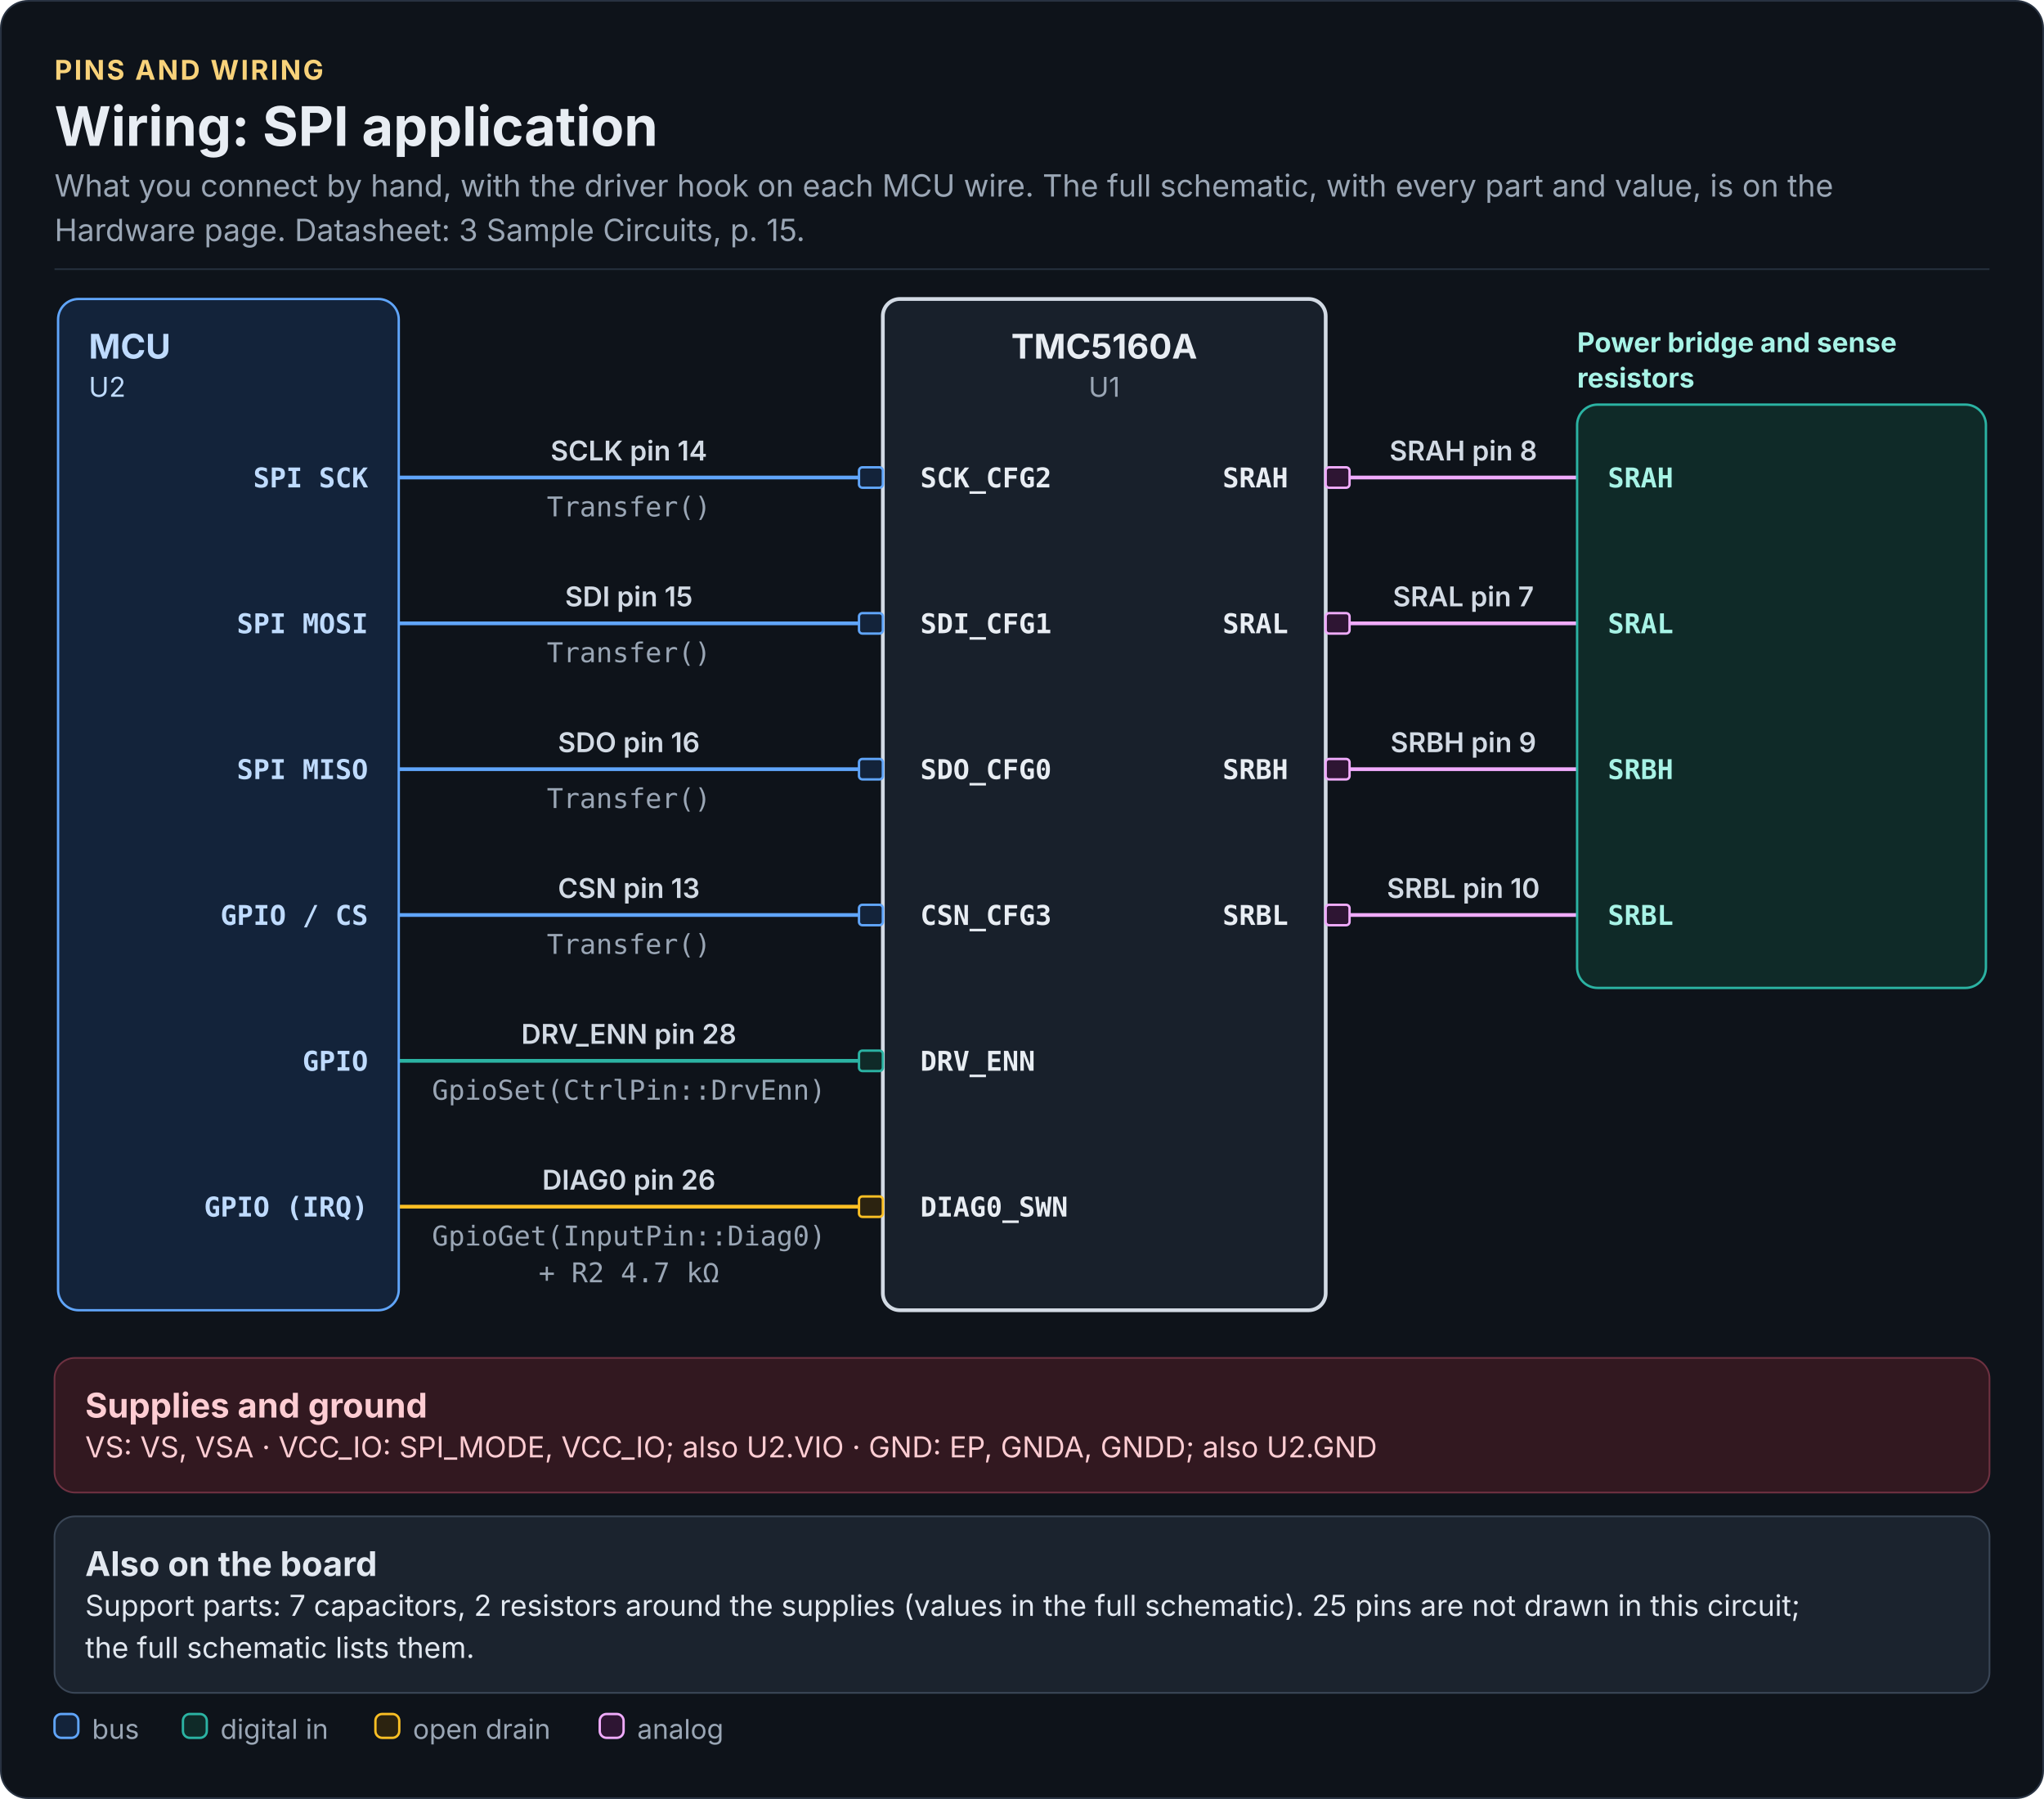
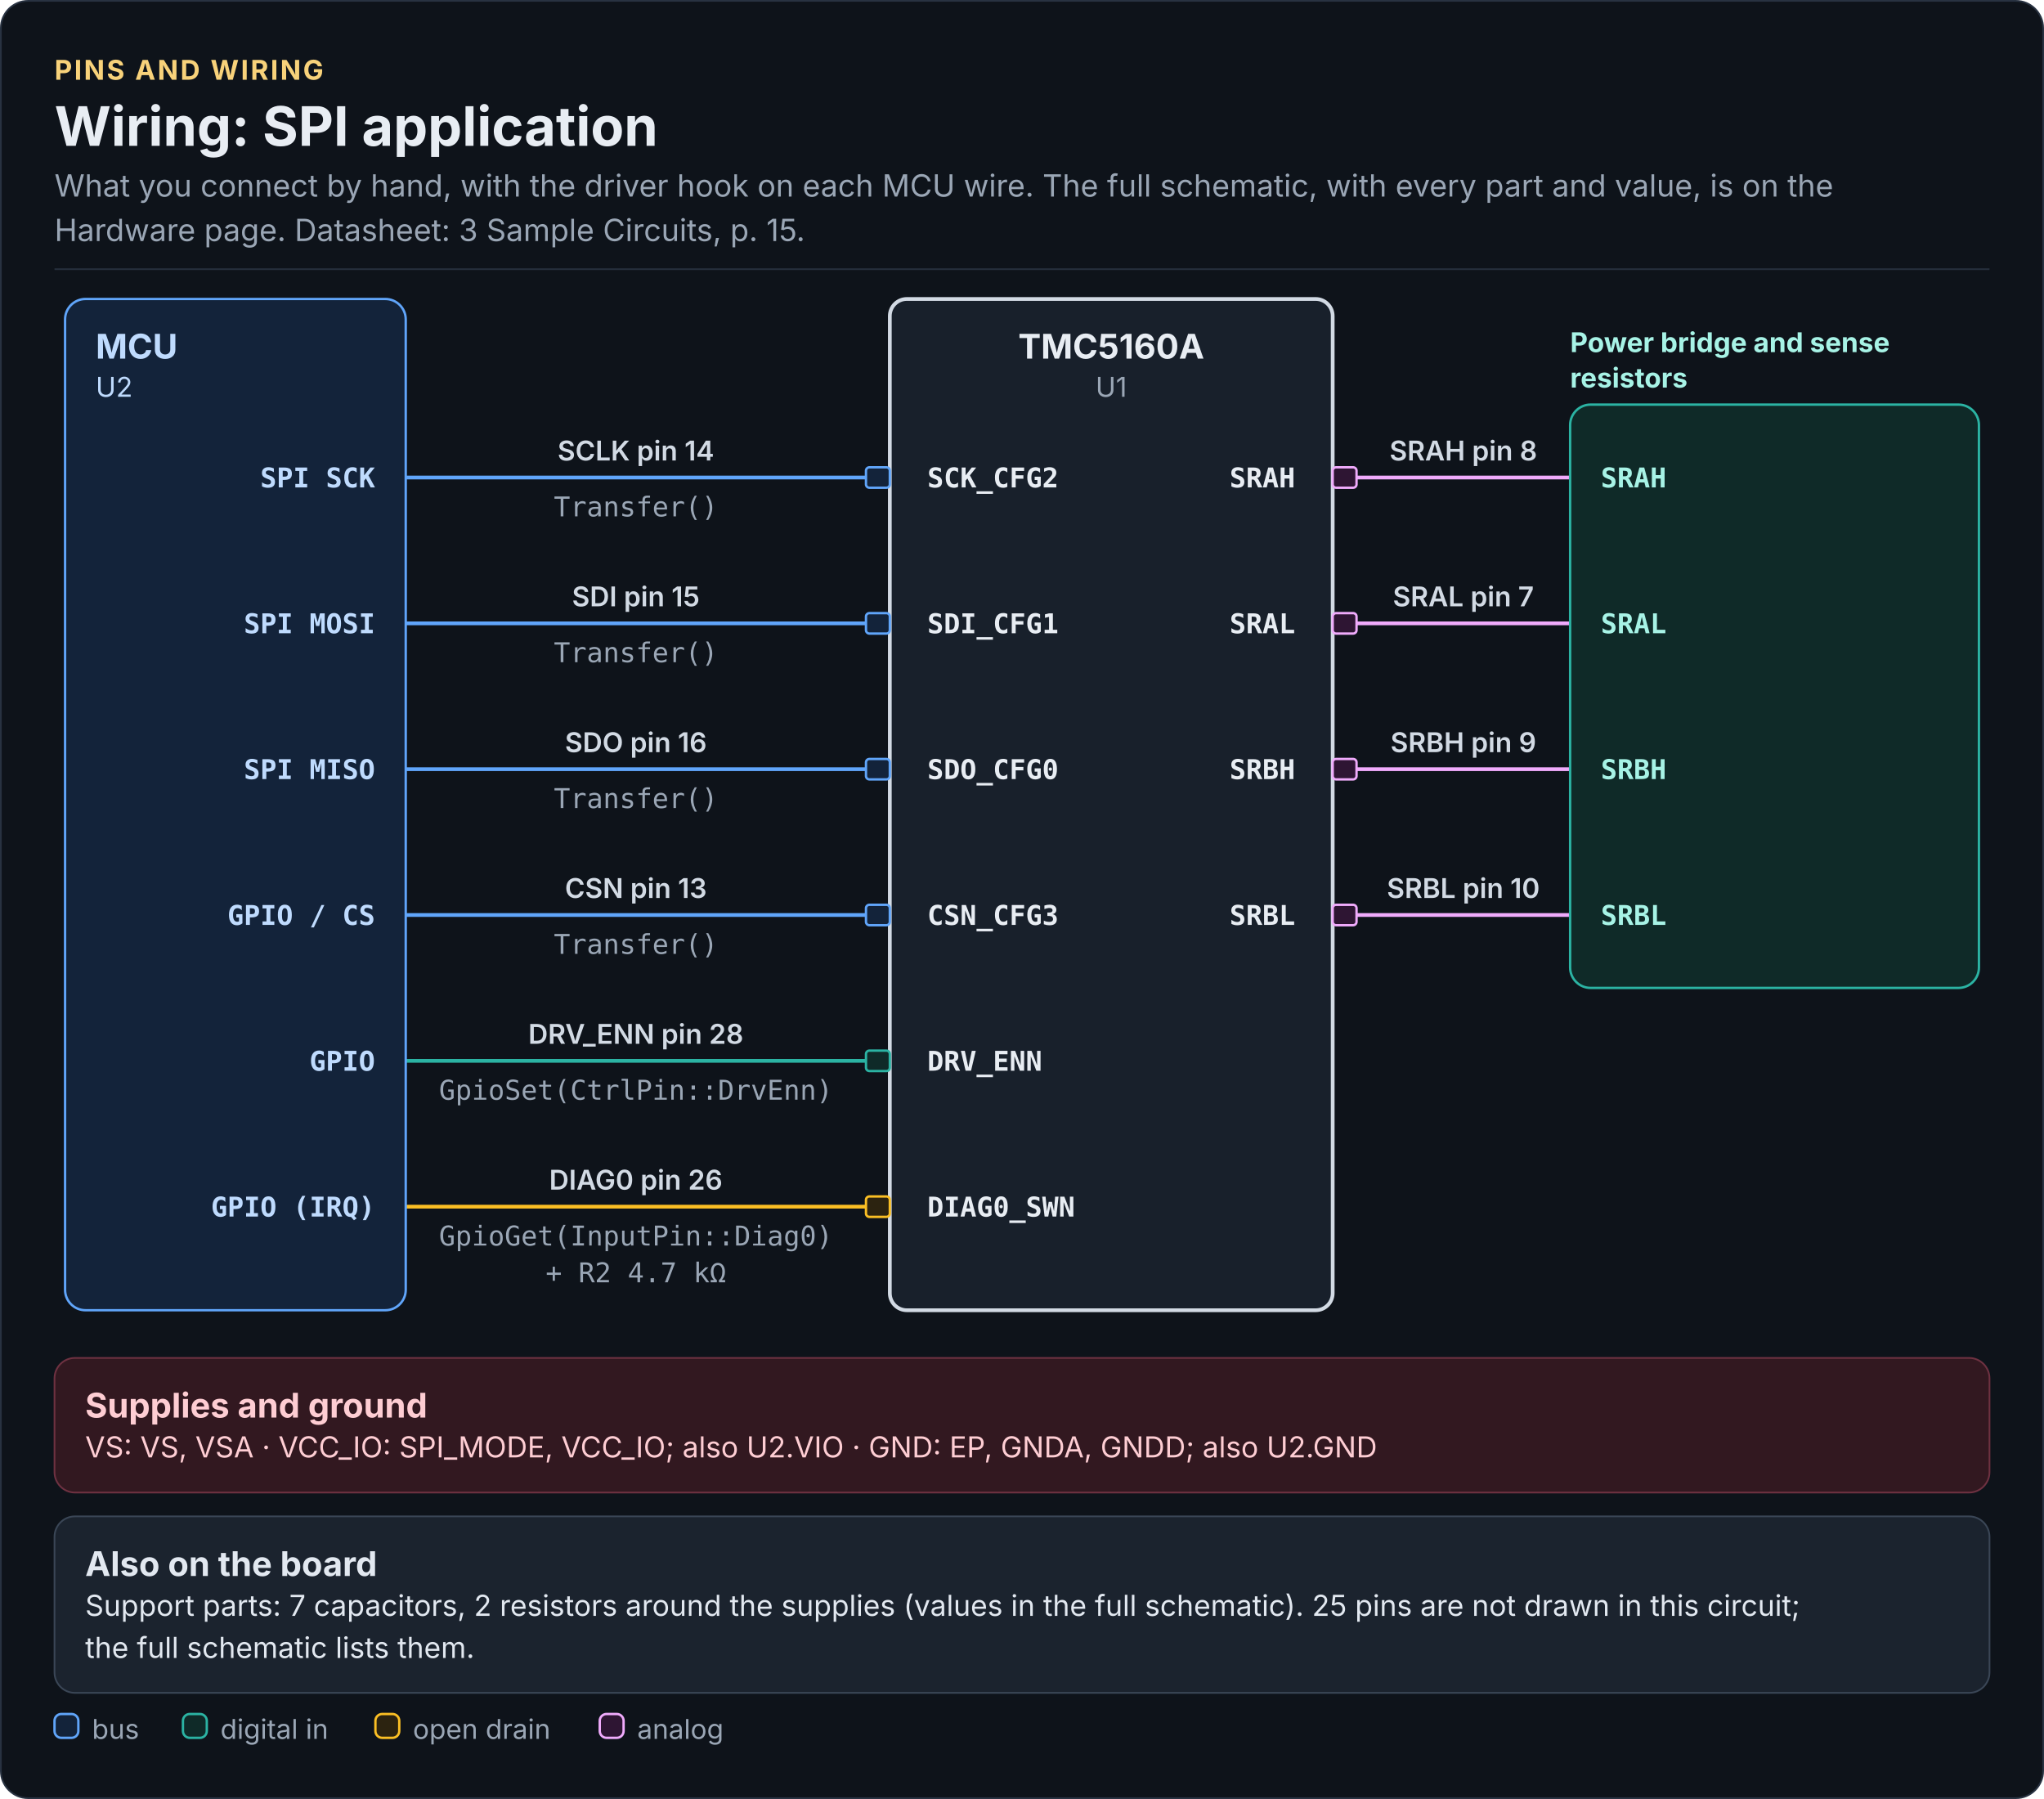
<svg xmlns="http://www.w3.org/2000/svg" width="1200" height="1056" viewBox="0 0 1200 1056" role="img" aria-labelledby="chip-wiring-spi-typical-title chip-wiring-spi-typical-desc" font-family="Inter, 'Segoe UI', Roboto, 'Helvetica Neue', Arial, sans-serif">
  <rect x="0.5" y="0.5" width="1199" height="1055" rx="16" fill="#0E131A" stroke="#283241" />
  <text x="32" y="46.8" font-size="16" font-weight="700" letter-spacing="1.2" fill="#F8D27A">PINS AND WIRING</text>
  <text x="32" y="85.6" font-size="32" font-weight="700" fill="#E8EDF3">Wiring: SPI application</text>
  <text x="32" y="115.4" font-size="18" fill="#9AA6B5">What you connect by hand, with the driver hook on each MCU wire. The full schematic, with every part and value, is on the</text>
  <text x="32" y="141.5" font-size="18" fill="#9AA6B5">Hardware page. Datasheet: 3 Sample Circuits, p. 15.</text>
  <rect x="32" y="157.5" width="1136" height="1" fill="#252F3C" />
-   <path d="M234.1 280.3 L504.3 280.3" fill="none" stroke="#60A5FA" stroke-width="2.2" />
-   <path d="M234.1 365.9 L504.3 365.9" fill="none" stroke="#60A5FA" stroke-width="2.2" />
-   <path d="M234.1 451.5 L504.3 451.5" fill="none" stroke="#60A5FA" stroke-width="2.2" />
-   <path d="M234.1 537.1 L504.3 537.1" fill="none" stroke="#60A5FA" stroke-width="2.2" />
-   <path d="M234.1 622.7 L504.3 622.7" fill="none" stroke="#2BB3A3" stroke-width="2.2" />
-   <path d="M234.1 708.3 L504.3 708.3" fill="none" stroke="#FBBF24" stroke-width="2.2" />
-   <path d="M792.3 280.3 L925.9 280.3" fill="none" stroke="#F0ABFC" stroke-width="2.2" />
-   <path d="M792.3 365.9 L925.9 365.9" fill="none" stroke="#F0ABFC" stroke-width="2.2" />
-   <path d="M792.3 451.5 L925.9 451.5" fill="none" stroke="#F0ABFC" stroke-width="2.2" />
-   <path d="M792.3 537.1 L925.9 537.1" fill="none" stroke="#F0ABFC" stroke-width="2.2" />
-   <rect x="518.3" y="175.5" width="260" height="593.6" rx="10" fill="#18202B" stroke="#D2DAE4" stroke-width="2.2" />
-   <rect x="34.1" y="175.5" width="200" height="593.6" rx="12" fill="#13233A" stroke="#60A5FA" stroke-width="1.4" />
-   <rect x="925.9" y="237.5" width="240" height="342.4" rx="12" fill="#0F2A28" stroke="#2BB3A3" stroke-width="1.4" />
+   <path d="M238.2 280.3 L508.4 280.3" fill="none" stroke="#60A5FA" stroke-width="2.2" />
+   <path d="M238.2 365.9 L508.4 365.9" fill="none" stroke="#60A5FA" stroke-width="2.2" />
+   <path d="M238.2 451.5 L508.4 451.5" fill="none" stroke="#60A5FA" stroke-width="2.2" />
+   <path d="M238.2 537.1 L508.4 537.1" fill="none" stroke="#60A5FA" stroke-width="2.2" />
+   <path d="M238.2 622.7 L508.4 622.7" fill="none" stroke="#2BB3A3" stroke-width="2.2" />
+   <path d="M238.2 708.3 L508.4 708.3" fill="none" stroke="#FBBF24" stroke-width="2.2" />
+   <path d="M796.4 280.3 L921.8 280.3" fill="none" stroke="#F0ABFC" stroke-width="2.2" />
+   <path d="M796.4 365.9 L921.8 365.9" fill="none" stroke="#F0ABFC" stroke-width="2.2" />
+   <path d="M796.4 451.5 L921.8 451.5" fill="none" stroke="#F0ABFC" stroke-width="2.2" />
+   <path d="M796.4 537.1 L921.8 537.1" fill="none" stroke="#F0ABFC" stroke-width="2.2" />
+   <rect x="522.4" y="175.5" width="260" height="593.6" rx="10" fill="#18202B" stroke="#D2DAE4" stroke-width="2.2" />
+   <rect x="38.2" y="175.5" width="200" height="593.6" rx="12" fill="#13233A" stroke="#60A5FA" stroke-width="1.4" />
+   <rect x="921.8" y="237.5" width="240" height="342.4" rx="12" fill="#0F2A28" stroke="#2BB3A3" stroke-width="1.4" />
  <rect x="32" y="797.1" width="1136" height="79" rx="12" fill="#321820" stroke="#6E3141" stroke-width="1" />
  <rect x="32" y="890.1" width="1136" height="103.6" rx="12" fill="#1B232E" stroke="#3A4656" stroke-width="1" />
-   <text x="648.3" y="210.5" font-size="20" font-weight="700" text-anchor="middle" fill="#E8EDF3">TMC5160A</text>
-   <text x="648.3" y="232.9" font-size="16" text-anchor="middle" fill="#9AA6B5">U1</text>
-   <text x="52.1" y="210.5" font-size="20" font-weight="700" fill="#BFDBFE">MCU</text>
-   <text x="52.1" y="232.9" font-size="16" fill="#BFDBFE">U2</text>
-   <text x="216.1" y="286.1" font-size="16" font-weight="600" font-family="'JetBrains Mono', 'SFMono-Regular', Menlo, Consolas, monospace" text-anchor="end" fill="#BFDBFE">SPI SCK</text>
-   <text x="540.3" y="286.1" font-size="16" font-weight="700" font-family="'JetBrains Mono', 'SFMono-Regular', Menlo, Consolas, monospace" fill="#E8EDF3">SCK_CFG2</text>
-   <rect x="504.3" y="274.3" width="14" height="12" rx="2" fill="#13233A" stroke="#60A5FA" stroke-width="1.4" />
-   <text x="369.2" y="270.3" font-size="16" font-weight="600" text-anchor="middle" fill="#D2DAE4">SCLK  pin 14</text>
-   <text x="369.2" y="303.1" font-size="16" font-family="'JetBrains Mono', 'SFMono-Regular', Menlo, Consolas, monospace" text-anchor="middle" fill="#9AA6B5">Transfer()</text>
-   <text x="216.1" y="371.7" font-size="16" font-weight="600" font-family="'JetBrains Mono', 'SFMono-Regular', Menlo, Consolas, monospace" text-anchor="end" fill="#BFDBFE">SPI MOSI</text>
-   <text x="540.3" y="371.7" font-size="16" font-weight="700" font-family="'JetBrains Mono', 'SFMono-Regular', Menlo, Consolas, monospace" fill="#E8EDF3">SDI_CFG1</text>
-   <rect x="504.3" y="359.9" width="14" height="12" rx="2" fill="#13233A" stroke="#60A5FA" stroke-width="1.4" />
-   <text x="369.2" y="355.9" font-size="16" font-weight="600" text-anchor="middle" fill="#D2DAE4">SDI  pin 15</text>
-   <text x="369.2" y="388.7" font-size="16" font-family="'JetBrains Mono', 'SFMono-Regular', Menlo, Consolas, monospace" text-anchor="middle" fill="#9AA6B5">Transfer()</text>
-   <text x="216.1" y="457.3" font-size="16" font-weight="600" font-family="'JetBrains Mono', 'SFMono-Regular', Menlo, Consolas, monospace" text-anchor="end" fill="#BFDBFE">SPI MISO</text>
-   <text x="540.3" y="457.3" font-size="16" font-weight="700" font-family="'JetBrains Mono', 'SFMono-Regular', Menlo, Consolas, monospace" fill="#E8EDF3">SDO_CFG0</text>
-   <rect x="504.3" y="445.5" width="14" height="12" rx="2" fill="#13233A" stroke="#60A5FA" stroke-width="1.4" />
-   <text x="369.2" y="441.5" font-size="16" font-weight="600" text-anchor="middle" fill="#D2DAE4">SDO  pin 16</text>
-   <text x="369.2" y="474.3" font-size="16" font-family="'JetBrains Mono', 'SFMono-Regular', Menlo, Consolas, monospace" text-anchor="middle" fill="#9AA6B5">Transfer()</text>
-   <text x="216.1" y="542.9" font-size="16" font-weight="600" font-family="'JetBrains Mono', 'SFMono-Regular', Menlo, Consolas, monospace" text-anchor="end" fill="#BFDBFE">GPIO / CS</text>
-   <text x="540.3" y="542.9" font-size="16" font-weight="700" font-family="'JetBrains Mono', 'SFMono-Regular', Menlo, Consolas, monospace" fill="#E8EDF3">CSN_CFG3</text>
-   <rect x="504.3" y="531.1" width="14" height="12" rx="2" fill="#13233A" stroke="#60A5FA" stroke-width="1.4" />
-   <text x="369.2" y="527.1" font-size="16" font-weight="600" text-anchor="middle" fill="#D2DAE4">CSN  pin 13</text>
-   <text x="369.2" y="559.9" font-size="16" font-family="'JetBrains Mono', 'SFMono-Regular', Menlo, Consolas, monospace" text-anchor="middle" fill="#9AA6B5">Transfer()</text>
-   <text x="216.1" y="628.5" font-size="16" font-weight="600" font-family="'JetBrains Mono', 'SFMono-Regular', Menlo, Consolas, monospace" text-anchor="end" fill="#BFDBFE">GPIO</text>
-   <text x="540.3" y="628.5" font-size="16" font-weight="700" font-family="'JetBrains Mono', 'SFMono-Regular', Menlo, Consolas, monospace" fill="#E8EDF3">DRV_ENN</text>
-   <rect x="504.3" y="616.7" width="14" height="12" rx="2" fill="#0F2A28" stroke="#2BB3A3" stroke-width="1.4" />
-   <text x="369.2" y="612.7" font-size="16" font-weight="600" text-anchor="middle" fill="#D2DAE4">DRV_ENN  pin 28</text>
-   <text x="369.2" y="645.5" font-size="16" font-family="'JetBrains Mono', 'SFMono-Regular', Menlo, Consolas, monospace" text-anchor="middle" fill="#9AA6B5">GpioSet(CtrlPin::DrvEnn)</text>
-   <text x="216.1" y="714.1" font-size="16" font-weight="600" font-family="'JetBrains Mono', 'SFMono-Regular', Menlo, Consolas, monospace" text-anchor="end" fill="#BFDBFE">GPIO (IRQ)</text>
-   <text x="540.3" y="714.1" font-size="16" font-weight="700" font-family="'JetBrains Mono', 'SFMono-Regular', Menlo, Consolas, monospace" fill="#E8EDF3">DIAG0_SWN</text>
-   <rect x="504.3" y="702.3" width="14" height="12" rx="2" fill="#2C2310" stroke="#FBBF24" stroke-width="1.4" />
-   <text x="369.2" y="698.3" font-size="16" font-weight="600" text-anchor="middle" fill="#D2DAE4">DIAG0  pin 26</text>
-   <text x="369.2" y="731.1" font-size="16" font-family="'JetBrains Mono', 'SFMono-Regular', Menlo, Consolas, monospace" text-anchor="middle" fill="#9AA6B5">GpioGet(InputPin::Diag0)</text>
-   <text x="369.2" y="752.7" font-size="16" font-family="'JetBrains Mono', 'SFMono-Regular', Menlo, Consolas, monospace" text-anchor="middle" fill="#9AA6B5">+ R2 4.7 kΩ</text>
-   <text x="925.9" y="206.7" font-size="16" font-weight="700" fill="#A7F3E6">Power bridge and sense</text>
-   <text x="925.9" y="227.5" font-size="16" font-weight="700" fill="#A7F3E6">resistors</text>
-   <text x="756.3" y="286.1" font-size="16" font-weight="700" font-family="'JetBrains Mono', 'SFMono-Regular', Menlo, Consolas, monospace" text-anchor="end" fill="#E8EDF3">SRAH</text>
-   <rect x="778.3" y="274.3" width="14" height="12" rx="2" fill="#2E1533" stroke="#F0ABFC" stroke-width="1.4" />
-   <text x="943.9" y="286.1" font-size="16" font-weight="600" font-family="'JetBrains Mono', 'SFMono-Regular', Menlo, Consolas, monospace" fill="#A7F3E6">SRAH</text>
+   <text x="652.4" y="210.5" font-size="20" font-weight="700" text-anchor="middle" fill="#E8EDF3">TMC5160A</text>
+   <text x="652.4" y="232.9" font-size="16" text-anchor="middle" fill="#9AA6B5">U1</text>
+   <text x="56.2" y="210.5" font-size="20" font-weight="700" fill="#BFDBFE">MCU</text>
+   <text x="56.2" y="232.9" font-size="16" fill="#BFDBFE">U2</text>
+   <text x="220.2" y="286.1" font-size="16" font-weight="600" font-family="'JetBrains Mono', 'SFMono-Regular', Menlo, Consolas, monospace" text-anchor="end" fill="#BFDBFE">SPI SCK</text>
+   <text x="544.4" y="286.1" font-size="16" font-weight="700" font-family="'JetBrains Mono', 'SFMono-Regular', Menlo, Consolas, monospace" fill="#E8EDF3">SCK_CFG2</text>
+   <rect x="508.4" y="274.3" width="14" height="12" rx="2" fill="#13233A" stroke="#60A5FA" stroke-width="1.4" />
+   <text x="373.3" y="270.3" font-size="16" font-weight="600" text-anchor="middle" fill="#D2DAE4">SCLK  pin 14</text>
+   <text x="373.3" y="303.1" font-size="16" font-family="'JetBrains Mono', 'SFMono-Regular', Menlo, Consolas, monospace" text-anchor="middle" fill="#9AA6B5">Transfer()</text>
+   <text x="220.2" y="371.7" font-size="16" font-weight="600" font-family="'JetBrains Mono', 'SFMono-Regular', Menlo, Consolas, monospace" text-anchor="end" fill="#BFDBFE">SPI MOSI</text>
+   <text x="544.4" y="371.7" font-size="16" font-weight="700" font-family="'JetBrains Mono', 'SFMono-Regular', Menlo, Consolas, monospace" fill="#E8EDF3">SDI_CFG1</text>
+   <rect x="508.4" y="359.9" width="14" height="12" rx="2" fill="#13233A" stroke="#60A5FA" stroke-width="1.4" />
+   <text x="373.3" y="355.9" font-size="16" font-weight="600" text-anchor="middle" fill="#D2DAE4">SDI  pin 15</text>
+   <text x="373.3" y="388.7" font-size="16" font-family="'JetBrains Mono', 'SFMono-Regular', Menlo, Consolas, monospace" text-anchor="middle" fill="#9AA6B5">Transfer()</text>
+   <text x="220.2" y="457.3" font-size="16" font-weight="600" font-family="'JetBrains Mono', 'SFMono-Regular', Menlo, Consolas, monospace" text-anchor="end" fill="#BFDBFE">SPI MISO</text>
+   <text x="544.4" y="457.3" font-size="16" font-weight="700" font-family="'JetBrains Mono', 'SFMono-Regular', Menlo, Consolas, monospace" fill="#E8EDF3">SDO_CFG0</text>
+   <rect x="508.4" y="445.5" width="14" height="12" rx="2" fill="#13233A" stroke="#60A5FA" stroke-width="1.4" />
+   <text x="373.3" y="441.5" font-size="16" font-weight="600" text-anchor="middle" fill="#D2DAE4">SDO  pin 16</text>
+   <text x="373.3" y="474.3" font-size="16" font-family="'JetBrains Mono', 'SFMono-Regular', Menlo, Consolas, monospace" text-anchor="middle" fill="#9AA6B5">Transfer()</text>
+   <text x="220.2" y="542.9" font-size="16" font-weight="600" font-family="'JetBrains Mono', 'SFMono-Regular', Menlo, Consolas, monospace" text-anchor="end" fill="#BFDBFE">GPIO / CS</text>
+   <text x="544.4" y="542.9" font-size="16" font-weight="700" font-family="'JetBrains Mono', 'SFMono-Regular', Menlo, Consolas, monospace" fill="#E8EDF3">CSN_CFG3</text>
+   <rect x="508.4" y="531.1" width="14" height="12" rx="2" fill="#13233A" stroke="#60A5FA" stroke-width="1.4" />
+   <text x="373.3" y="527.1" font-size="16" font-weight="600" text-anchor="middle" fill="#D2DAE4">CSN  pin 13</text>
+   <text x="373.3" y="559.9" font-size="16" font-family="'JetBrains Mono', 'SFMono-Regular', Menlo, Consolas, monospace" text-anchor="middle" fill="#9AA6B5">Transfer()</text>
+   <text x="220.2" y="628.5" font-size="16" font-weight="600" font-family="'JetBrains Mono', 'SFMono-Regular', Menlo, Consolas, monospace" text-anchor="end" fill="#BFDBFE">GPIO</text>
+   <text x="544.4" y="628.5" font-size="16" font-weight="700" font-family="'JetBrains Mono', 'SFMono-Regular', Menlo, Consolas, monospace" fill="#E8EDF3">DRV_ENN</text>
+   <rect x="508.4" y="616.7" width="14" height="12" rx="2" fill="#0F2A28" stroke="#2BB3A3" stroke-width="1.4" />
+   <text x="373.3" y="612.7" font-size="16" font-weight="600" text-anchor="middle" fill="#D2DAE4">DRV_ENN  pin 28</text>
+   <text x="373.3" y="645.5" font-size="16" font-family="'JetBrains Mono', 'SFMono-Regular', Menlo, Consolas, monospace" text-anchor="middle" fill="#9AA6B5">GpioSet(CtrlPin::DrvEnn)</text>
+   <text x="220.2" y="714.1" font-size="16" font-weight="600" font-family="'JetBrains Mono', 'SFMono-Regular', Menlo, Consolas, monospace" text-anchor="end" fill="#BFDBFE">GPIO (IRQ)</text>
+   <text x="544.4" y="714.1" font-size="16" font-weight="700" font-family="'JetBrains Mono', 'SFMono-Regular', Menlo, Consolas, monospace" fill="#E8EDF3">DIAG0_SWN</text>
+   <rect x="508.4" y="702.3" width="14" height="12" rx="2" fill="#2C2310" stroke="#FBBF24" stroke-width="1.4" />
+   <text x="373.3" y="698.3" font-size="16" font-weight="600" text-anchor="middle" fill="#D2DAE4">DIAG0  pin 26</text>
+   <text x="373.3" y="731.1" font-size="16" font-family="'JetBrains Mono', 'SFMono-Regular', Menlo, Consolas, monospace" text-anchor="middle" fill="#9AA6B5">GpioGet(InputPin::Diag0)</text>
+   <text x="373.3" y="752.7" font-size="16" font-family="'JetBrains Mono', 'SFMono-Regular', Menlo, Consolas, monospace" text-anchor="middle" fill="#9AA6B5">+ R2 4.7 kΩ</text>
+   <text x="921.8" y="206.7" font-size="16" font-weight="700" fill="#A7F3E6">Power bridge and sense</text>
+   <text x="921.8" y="227.5" font-size="16" font-weight="700" fill="#A7F3E6">resistors</text>
+   <text x="760.4" y="286.1" font-size="16" font-weight="700" font-family="'JetBrains Mono', 'SFMono-Regular', Menlo, Consolas, monospace" text-anchor="end" fill="#E8EDF3">SRAH</text>
+   <rect x="782.4" y="274.3" width="14" height="12" rx="2" fill="#2E1533" stroke="#F0ABFC" stroke-width="1.4" />
+   <text x="939.8" y="286.1" font-size="16" font-weight="600" font-family="'JetBrains Mono', 'SFMono-Regular', Menlo, Consolas, monospace" fill="#A7F3E6">SRAH</text>
  <text x="859.1" y="270.3" font-size="16" font-weight="600" text-anchor="middle" fill="#D2DAE4">SRAH  pin 8</text>
-   <text x="756.3" y="371.7" font-size="16" font-weight="700" font-family="'JetBrains Mono', 'SFMono-Regular', Menlo, Consolas, monospace" text-anchor="end" fill="#E8EDF3">SRAL</text>
-   <rect x="778.3" y="359.9" width="14" height="12" rx="2" fill="#2E1533" stroke="#F0ABFC" stroke-width="1.4" />
-   <text x="943.9" y="371.7" font-size="16" font-weight="600" font-family="'JetBrains Mono', 'SFMono-Regular', Menlo, Consolas, monospace" fill="#A7F3E6">SRAL</text>
+   <text x="760.4" y="371.7" font-size="16" font-weight="700" font-family="'JetBrains Mono', 'SFMono-Regular', Menlo, Consolas, monospace" text-anchor="end" fill="#E8EDF3">SRAL</text>
+   <rect x="782.4" y="359.9" width="14" height="12" rx="2" fill="#2E1533" stroke="#F0ABFC" stroke-width="1.4" />
+   <text x="939.8" y="371.7" font-size="16" font-weight="600" font-family="'JetBrains Mono', 'SFMono-Regular', Menlo, Consolas, monospace" fill="#A7F3E6">SRAL</text>
  <text x="859.1" y="355.9" font-size="16" font-weight="600" text-anchor="middle" fill="#D2DAE4">SRAL  pin 7</text>
-   <text x="756.3" y="457.3" font-size="16" font-weight="700" font-family="'JetBrains Mono', 'SFMono-Regular', Menlo, Consolas, monospace" text-anchor="end" fill="#E8EDF3">SRBH</text>
-   <rect x="778.3" y="445.5" width="14" height="12" rx="2" fill="#2E1533" stroke="#F0ABFC" stroke-width="1.4" />
-   <text x="943.9" y="457.3" font-size="16" font-weight="600" font-family="'JetBrains Mono', 'SFMono-Regular', Menlo, Consolas, monospace" fill="#A7F3E6">SRBH</text>
+   <text x="760.4" y="457.3" font-size="16" font-weight="700" font-family="'JetBrains Mono', 'SFMono-Regular', Menlo, Consolas, monospace" text-anchor="end" fill="#E8EDF3">SRBH</text>
+   <rect x="782.4" y="445.5" width="14" height="12" rx="2" fill="#2E1533" stroke="#F0ABFC" stroke-width="1.4" />
+   <text x="939.8" y="457.3" font-size="16" font-weight="600" font-family="'JetBrains Mono', 'SFMono-Regular', Menlo, Consolas, monospace" fill="#A7F3E6">SRBH</text>
  <text x="859.1" y="441.5" font-size="16" font-weight="600" text-anchor="middle" fill="#D2DAE4">SRBH  pin 9</text>
-   <text x="756.3" y="542.9" font-size="16" font-weight="700" font-family="'JetBrains Mono', 'SFMono-Regular', Menlo, Consolas, monospace" text-anchor="end" fill="#E8EDF3">SRBL</text>
-   <rect x="778.3" y="531.1" width="14" height="12" rx="2" fill="#2E1533" stroke="#F0ABFC" stroke-width="1.4" />
-   <text x="943.9" y="542.9" font-size="16" font-weight="600" font-family="'JetBrains Mono', 'SFMono-Regular', Menlo, Consolas, monospace" fill="#A7F3E6">SRBL</text>
+   <text x="760.4" y="542.9" font-size="16" font-weight="700" font-family="'JetBrains Mono', 'SFMono-Regular', Menlo, Consolas, monospace" text-anchor="end" fill="#E8EDF3">SRBL</text>
+   <rect x="782.4" y="531.1" width="14" height="12" rx="2" fill="#2E1533" stroke="#F0ABFC" stroke-width="1.4" />
+   <text x="939.8" y="542.9" font-size="16" font-weight="600" font-family="'JetBrains Mono', 'SFMono-Regular', Menlo, Consolas, monospace" fill="#A7F3E6">SRBL</text>
  <text x="859.1" y="527.1" font-size="16" font-weight="600" text-anchor="middle" fill="#D2DAE4">SRBL  pin 10</text>
  <text x="50" y="832.1" font-size="20" font-weight="700" fill="#FECDD3">Supplies and ground</text>
  <text x="50" y="855.5" font-size="17" fill="#FECDD3">VS: VS, VSA · VCC_IO: SPI_MODE, VCC_IO; also U2.VIO · GND: EP, GNDA, GNDD; also U2.GND</text>
  <text x="50" y="925.1" font-size="20" font-weight="700" fill="#E2E8F0">Also on the board</text>
  <text x="50" y="948.5" font-size="17" fill="#E2E8F0">Support parts: 7 capacitors, 2 resistors around the supplies (values in the full schematic). 25 pins are not drawn in this circuit;</text>
  <text x="50" y="973.2" font-size="17" fill="#E2E8F0">the full schematic lists them.</text>
  <rect x="32" y="1006.1" width="14" height="14" rx="4" fill="#13233A" stroke="#60A5FA" stroke-width="1.4" />
  <text x="54" y="1020.7" font-size="16" fill="#9AA6B5">bus</text>
  <rect x="107.4" y="1006.1" width="14" height="14" rx="4" fill="#0F2A28" stroke="#2BB3A3" stroke-width="1.4" />
  <text x="129.4" y="1020.7" font-size="16" fill="#9AA6B5">digital in</text>
  <rect x="220.4" y="1006.1" width="14" height="14" rx="4" fill="#2C2310" stroke="#FBBF24" stroke-width="1.4" />
  <text x="242.4" y="1020.7" font-size="16" fill="#9AA6B5">open drain</text>
  <rect x="352.1" y="1006.1" width="14" height="14" rx="4" fill="#2E1533" stroke="#F0ABFC" stroke-width="1.4" />
  <text x="374.1" y="1020.7" font-size="16" fill="#9AA6B5">analog</text>
</svg>
